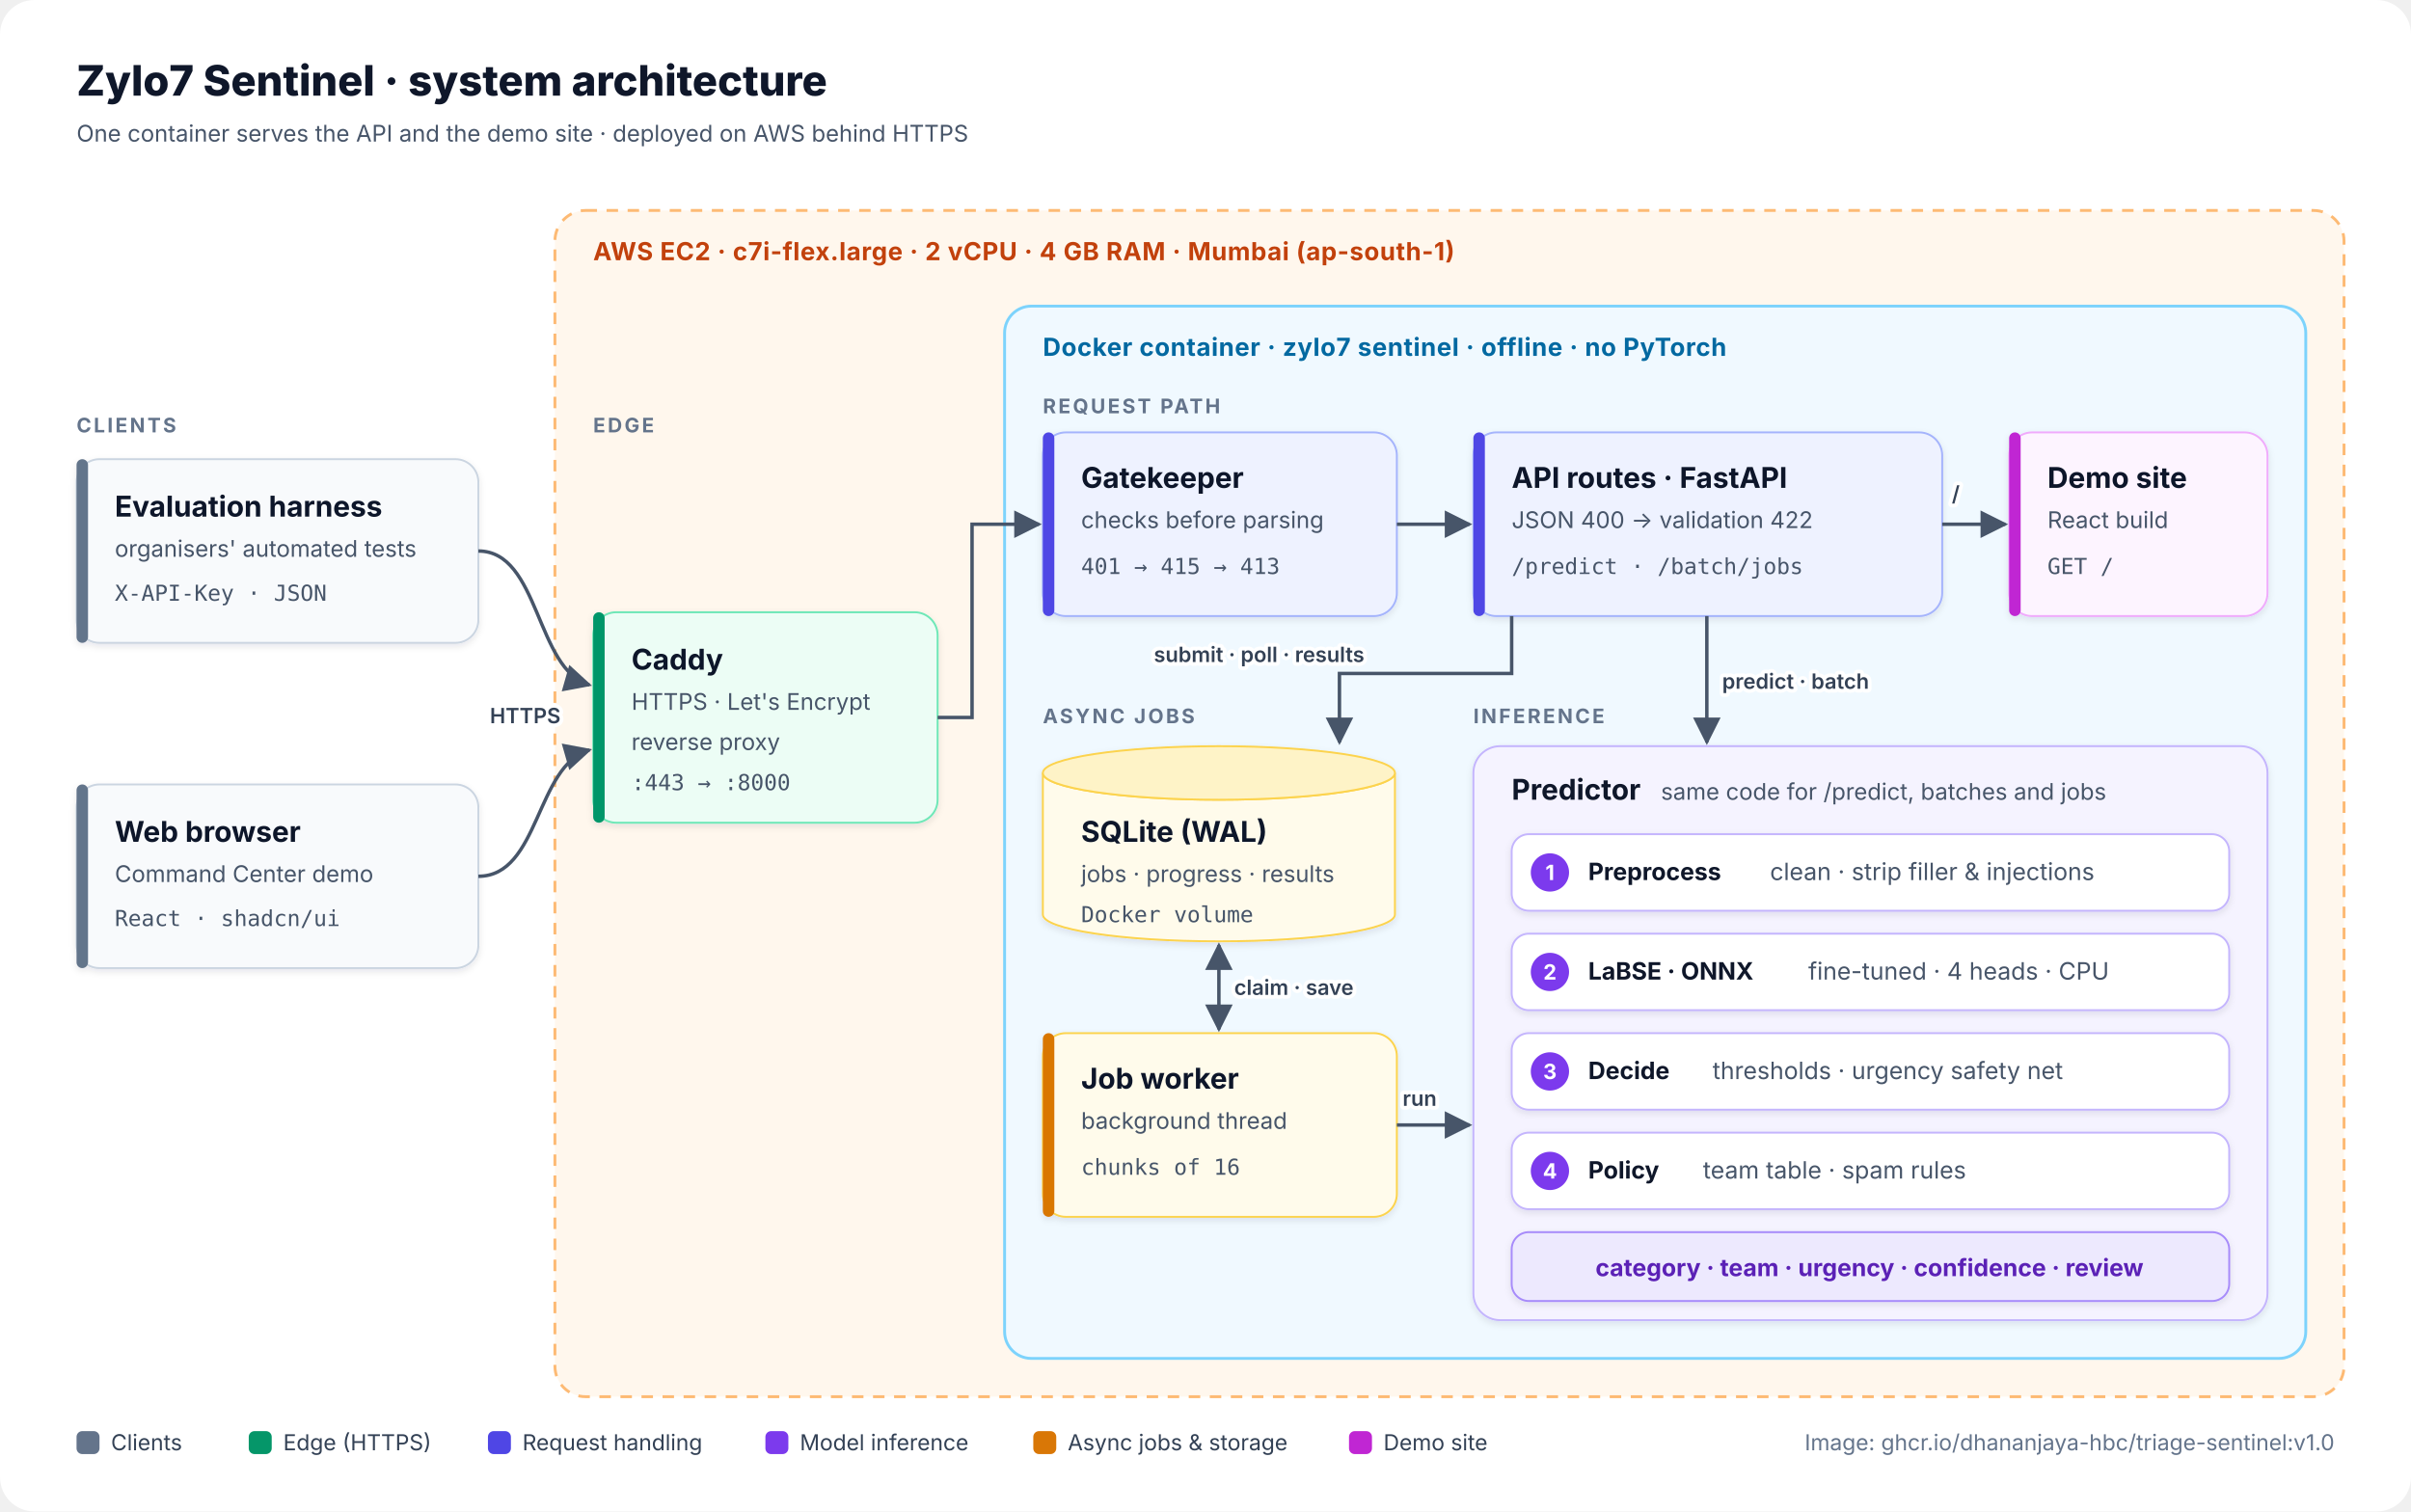
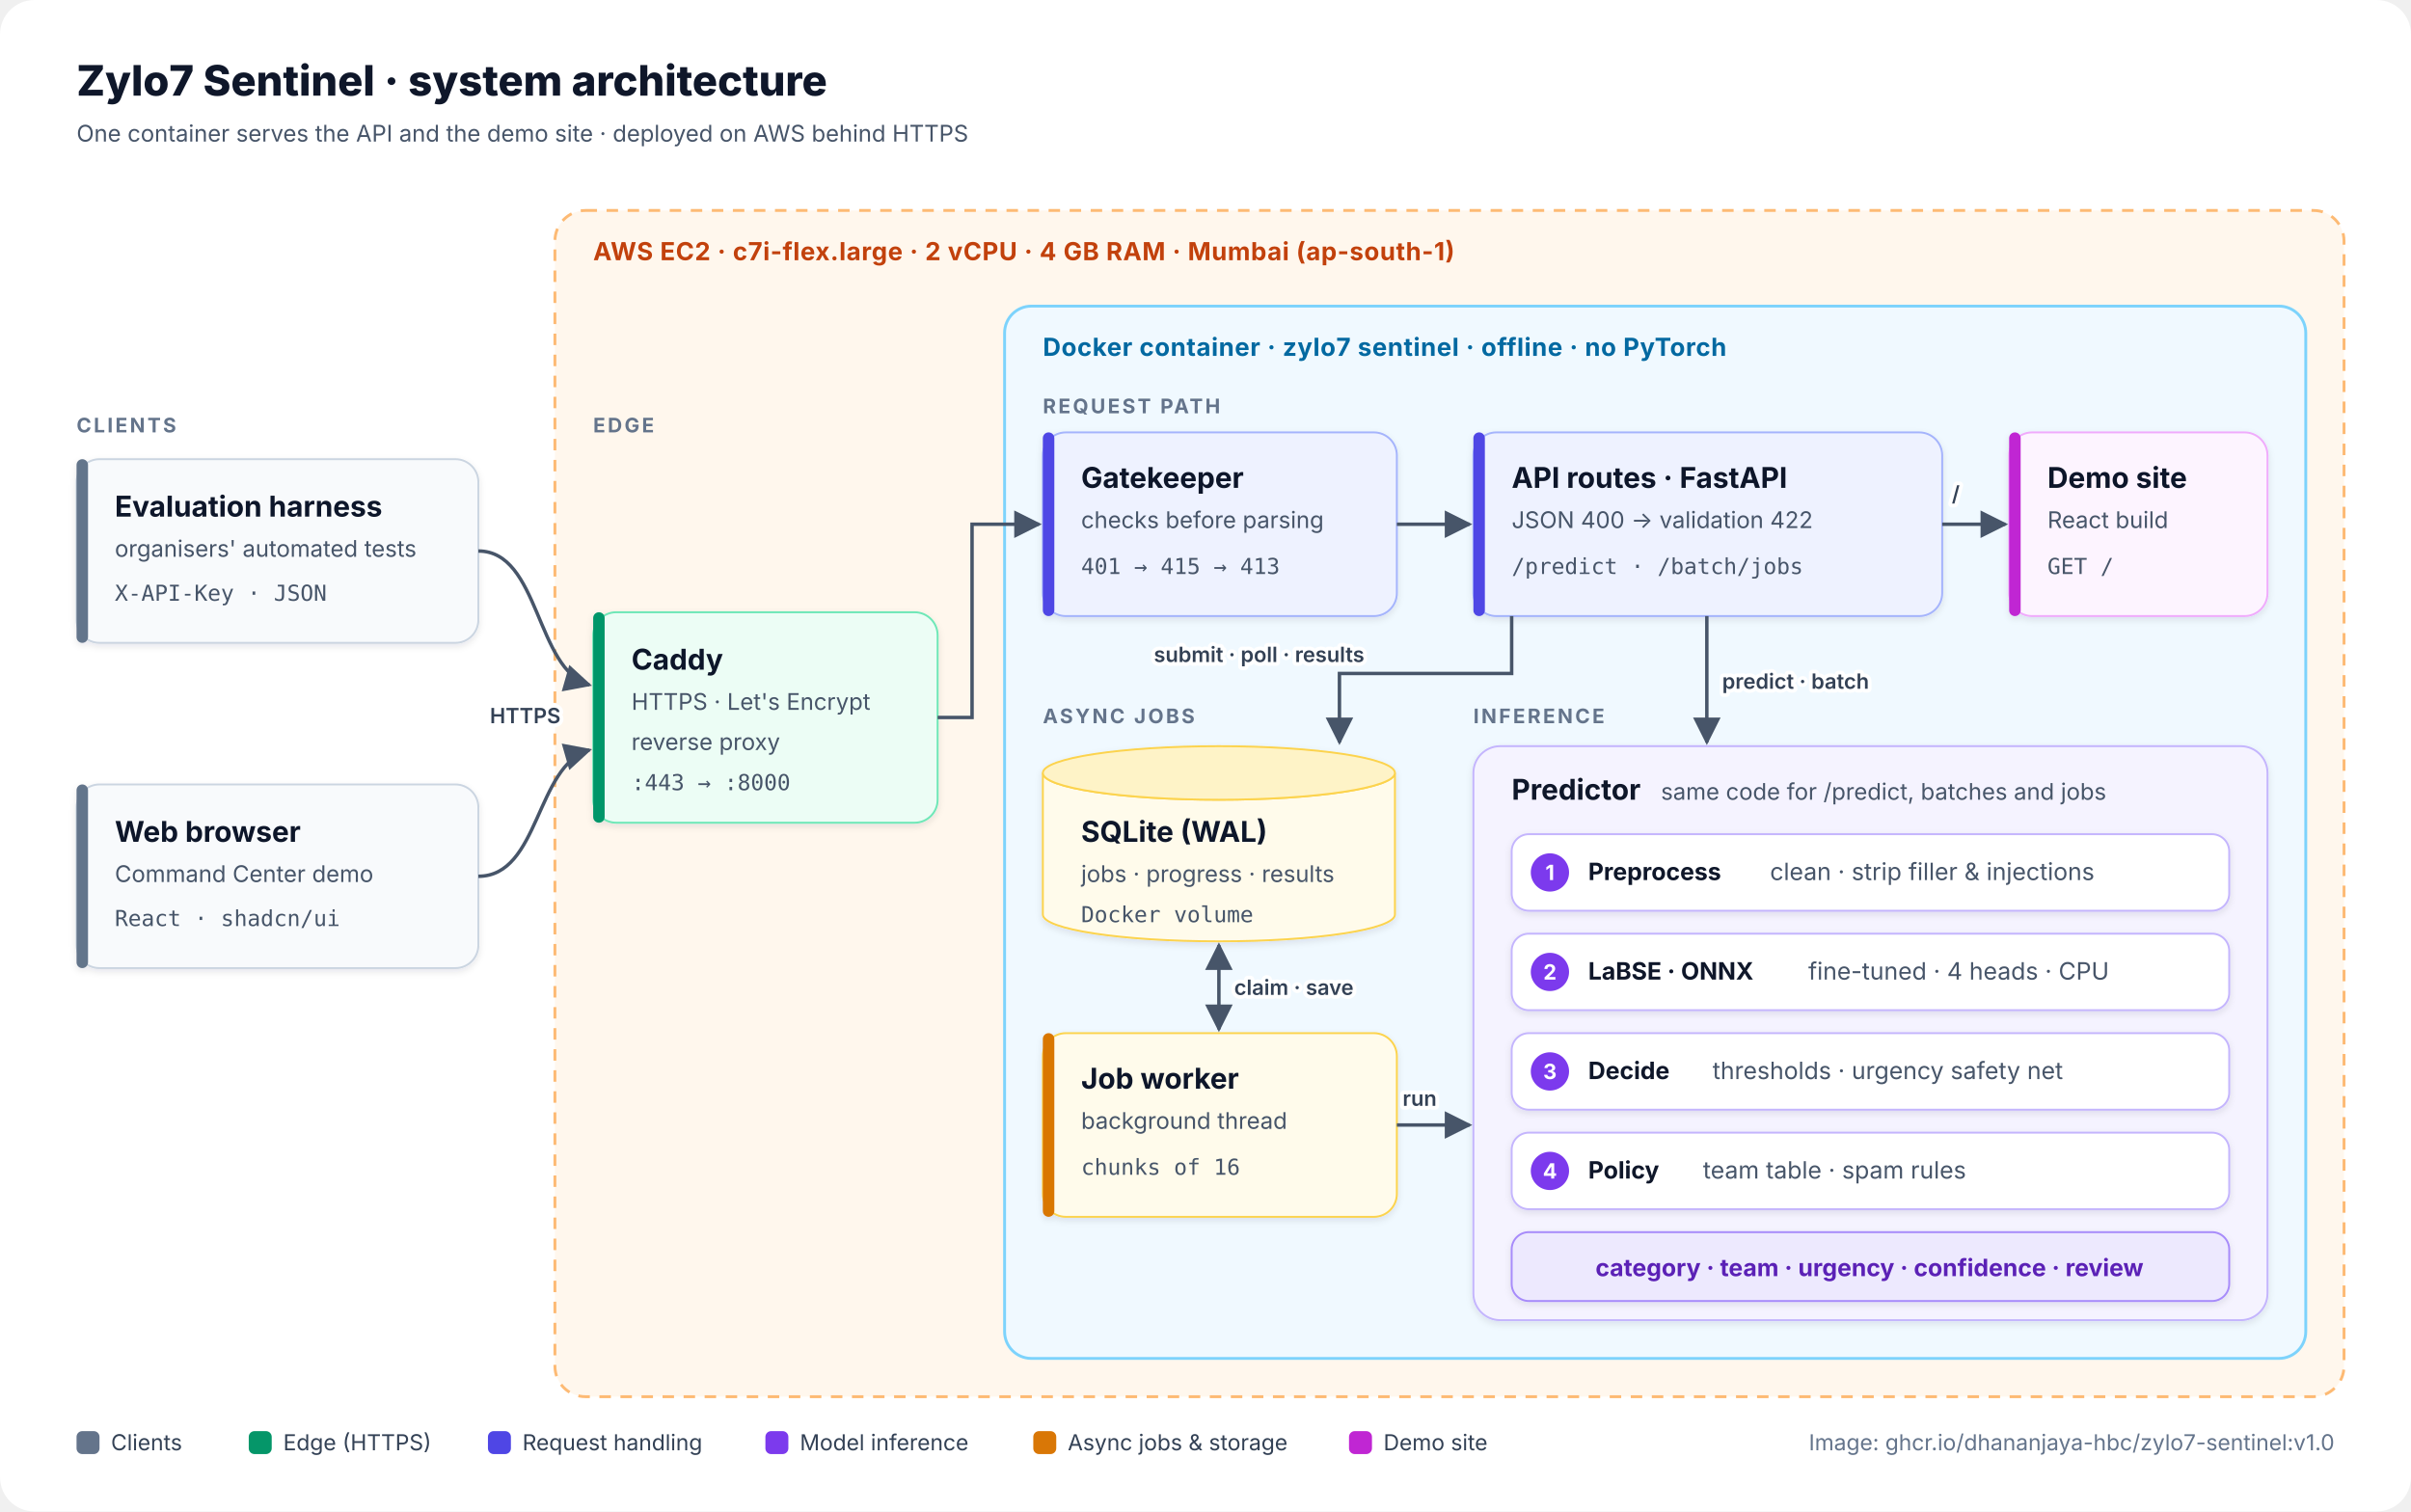
<svg xmlns="http://www.w3.org/2000/svg" viewBox="0 0 1260 790" width="1260" height="790" font-family="Inter, 'Segoe UI', 'Helvetica Neue', Helvetica, Arial, sans-serif">
  <defs>
    <marker id="arrow" viewBox="0 0 10 10" refX="9" refY="5" markerWidth="8" markerHeight="8" orient="auto-start-reverse">
      <path d="M0,0 L10,5 L0,10 z" fill="#475569" />
    </marker>
    <filter id="shadow" x="-10%" y="-10%" width="120%" height="130%">
      <feDropShadow dx="0" dy="1.5" stdDeviation="2" flood-color="#0f172a" flood-opacity="0.10" />
    </filter>
    <style>
      .title { font-size: 15px; font-weight: 700; fill: #0f172a; }
      .sub { font-size: 12px; fill: #475569; }
      .mono { font-size: 11.5px; fill: #475569; font-family: 'JetBrains Mono', Menlo, Consolas, monospace; }
      .frame { font-size: 13px; font-weight: 700; letter-spacing: 0.3px; }
      .lane { font-size: 10.5px; font-weight: 700; letter-spacing: 1.2px; fill: #64748b; }
      .edge { stroke: #475569; stroke-width: 1.8; fill: none; marker-end: url(#arrow); }
      .label { font-size: 11px; fill: #334155; font-weight: 600; paint-order: stroke; stroke: #ffffff; stroke-width: 4px; stroke-linejoin: round; }
    </style>
  </defs>
  <rect x="0" y="0" width="1260" height="790" rx="18" fill="#ffffff" />
  <text x="40" y="50" font-size="22" font-weight="800" fill="#0f172a">Zylo7 Sentinel · system architecture</text>
  <text x="40" y="74" class="sub">One container serves the API and the demo site · deployed on AWS behind HTTPS</text>
  <text x="40" y="226" class="lane">CLIENTS</text>
  <g filter="url(#shadow)">
    <rect x="40" y="240" width="210" height="96" rx="12" fill="#f8fafc" stroke="#cbd5e1" />
    <rect x="40" y="240" width="6" height="96" rx="3" fill="#64748b" />
    <text x="60" y="270" class="title">Evaluation harness</text>
    <text x="60" y="291" class="sub">organisers' automated tests</text>
    <text x="60" y="314" class="mono">X-API-Key · JSON</text>
    <rect x="40" y="410" width="210" height="96" rx="12" fill="#f8fafc" stroke="#cbd5e1" />
    <rect x="40" y="410" width="6" height="96" rx="3" fill="#64748b" />
    <text x="60" y="440" class="title">Web browser</text>
    <text x="60" y="461" class="sub">Command Center demo</text>
    <text x="60" y="484" class="mono">React · shadcn/ui</text>
  </g>
  <rect x="290" y="110" width="935" height="620" rx="16" fill="#fff7ed" stroke="#fdba74" stroke-width="1.5" stroke-dasharray="6 5" />
  <text x="310" y="136" class="frame" fill="#c2410c">AWS EC2 · c7i-flex.large · 2 vCPU · 4 GB RAM · Mumbai (ap-south-1)</text>
  <text x="310" y="226" class="lane">EDGE</text>
  <g filter="url(#shadow)">
    <rect x="310" y="320" width="180" height="110" rx="12" fill="#ecfdf5" stroke="#6ee7b7" />
    <rect x="310" y="320" width="6" height="110" rx="3" fill="#059669" />
    <text x="330" y="350" class="title">Caddy</text>
    <text x="330" y="371" class="sub">HTTPS · Let's Encrypt</text>
    <text x="330" y="392" class="sub">reverse proxy</text>
    <text x="330" y="413" class="mono">:443 → :8000</text>
  </g>
  <rect x="525" y="160" width="680" height="550" rx="14" fill="#f0f9ff" stroke="#7dd3fc" stroke-width="1.5" />
  <text x="545" y="186" class="frame" fill="#0369a1">Docker container · zylo7 sentinel · offline · no PyTorch</text>
  <text x="545" y="216" class="lane">REQUEST PATH</text>
  <g filter="url(#shadow)">
    <rect x="545" y="226" width="185" height="96" rx="12" fill="#eef2ff" stroke="#a5b4fc" />
    <rect x="545" y="226" width="6" height="96" rx="3" fill="#4f46e5" />
    <text x="565" y="255" class="title">Gatekeeper</text>
    <text x="565" y="276" class="sub">checks before parsing</text>
    <text x="565" y="300" class="mono">401 → 415 → 413</text>
    <rect x="770" y="226" width="245" height="96" rx="12" fill="#eef2ff" stroke="#a5b4fc" />
    <rect x="770" y="226" width="6" height="96" rx="3" fill="#4f46e5" />
    <text x="790" y="255" class="title">API routes · FastAPI</text>
    <text x="790" y="276" class="sub">JSON 400 → validation 422</text>
    <text x="790" y="300" class="mono">/predict · /batch/jobs</text>
    <rect x="1050" y="226" width="135" height="96" rx="12" fill="#fdf4ff" stroke="#f0abfc" />
    <rect x="1050" y="226" width="6" height="96" rx="3" fill="#c026d3" />
    <text x="1070" y="255" class="title">Demo site</text>
    <text x="1070" y="276" class="sub">React build</text>
    <text x="1070" y="300" class="mono">GET /</text>
  </g>
  <text x="545" y="378" class="lane">ASYNC JOBS</text>
  <g filter="url(#shadow)">
    <path d="M545,404 a92,14 0 0,0 184,0 v74 a92,14 0 0,1 -184,0 z" fill="#fffbeb" stroke="#fcd34d" />
    <ellipse cx="637" cy="404" rx="92" ry="14" fill="#fef3c7" stroke="#fcd34d" />
    <text x="565" y="440" class="title">SQLite (WAL)</text>
    <text x="565" y="461" class="sub">jobs · progress · results</text>
    <text x="565" y="482" class="mono">Docker volume</text>
    <rect x="545" y="540" width="185" height="96" rx="12" fill="#fffbeb" stroke="#fcd34d" />
    <rect x="545" y="540" width="6" height="96" rx="3" fill="#d97706" />
    <text x="565" y="569" class="title">Job worker</text>
    <text x="565" y="590" class="sub">background thread</text>
    <text x="565" y="614" class="mono">chunks of 16</text>
  </g>
  <text x="770" y="378" class="lane">INFERENCE</text>
  <g filter="url(#shadow)">
    <rect x="770" y="390" width="415" height="300" rx="14" fill="#f5f3ff" stroke="#c4b5fd" />
  </g>
  <text x="790" y="418" class="title">Predictor</text>
  <text x="868" y="418" class="sub">same code for /predict, batches and jobs</text>
  <g font-size="12.5">
    <g filter="url(#shadow)">
      <rect x="790" y="436" width="375" height="40" rx="9" fill="#ffffff" stroke="#c4b5fd" />
      <rect x="790" y="488" width="375" height="40" rx="9" fill="#ffffff" stroke="#c4b5fd" />
      <rect x="790" y="540" width="375" height="40" rx="9" fill="#ffffff" stroke="#c4b5fd" />
      <rect x="790" y="592" width="375" height="40" rx="9" fill="#ffffff" stroke="#c4b5fd" />
      <rect x="790" y="644" width="375" height="36" rx="9" fill="#ede9fe" stroke="#a78bfa" />
    </g>
    <circle cx="810" cy="456" r="10" fill="#7c3aed" />
    <text x="810" y="460" text-anchor="middle" fill="#fff" font-size="11" font-weight="700">1</text>
    <text x="830" y="460" font-weight="700" fill="#0f172a">Preprocess</text>
    <text x="925" y="460" fill="#475569">clean · strip filler &amp; injections</text>
    <circle cx="810" cy="508" r="10" fill="#7c3aed" />
    <text x="810" y="512" text-anchor="middle" fill="#fff" font-size="11" font-weight="700">2</text>
    <text x="830" y="512" font-weight="700" fill="#0f172a">LaBSE · ONNX</text>
    <text x="945" y="512" fill="#475569">fine-tuned · 4 heads · CPU</text>
    <circle cx="810" cy="560" r="10" fill="#7c3aed" />
    <text x="810" y="564" text-anchor="middle" fill="#fff" font-size="11" font-weight="700">3</text>
    <text x="830" y="564" font-weight="700" fill="#0f172a">Decide</text>
    <text x="895" y="564" fill="#475569">thresholds · urgency safety net</text>
    <circle cx="810" cy="612" r="10" fill="#7c3aed" />
    <text x="810" y="616" text-anchor="middle" fill="#fff" font-size="11" font-weight="700">4</text>
    <text x="830" y="616" font-weight="700" fill="#0f172a">Policy</text>
    <text x="890" y="616" fill="#475569">team table · spam rules</text>
    <text x="977" y="667" text-anchor="middle" fill="#5b21b6" font-weight="700">category · team · urgency · confidence · review</text>
  </g>
  <path class="edge" d="M250,288 C282,288 280,350 308,358" />
  <path class="edge" d="M250,458 C282,458 280,400 308,392" />
  <text x="256" y="378" class="label">HTTPS</text>
  <path class="edge" d="M490,375 H508 V274 H543" />
  <path class="edge" d="M730,274 H768" />
  <path class="edge" d="M1015,274 H1048" />
  <text x="1020" y="262" class="label">/</text>
  <path class="edge" d="M892,322 V388" />
  <text x="900" y="360" class="label">predict · batch</text>
  <path class="edge" d="M790,322 V352 H700 V388" />
  <text x="603" y="346" class="label">submit · poll · results</text>
  <path class="edge" d="M637,538 V494" marker-start="url(#arrow)" />
  <text x="645" y="520" class="label">claim · save</text>
  <path class="edge" d="M730,588 H768" />
  <text x="733" y="578" class="label">run</text>
  <g font-size="11.5" fill="#334155">
    <rect x="40" y="748" width="12" height="12" rx="3" fill="#64748b" />
    <text x="58" y="758">Clients</text>
    <rect x="130" y="748" width="12" height="12" rx="3" fill="#059669" />
    <text x="148" y="758">Edge (HTTPS)</text>
    <rect x="255" y="748" width="12" height="12" rx="3" fill="#4f46e5" />
    <text x="273" y="758">Request handling</text>
    <rect x="400" y="748" width="12" height="12" rx="3" fill="#7c3aed" />
    <text x="418" y="758">Model inference</text>
    <rect x="540" y="748" width="12" height="12" rx="3" fill="#d97706" />
    <text x="558" y="758">Async jobs &amp; storage</text>
    <rect x="705" y="748" width="12" height="12" rx="3" fill="#c026d3" />
    <text x="723" y="758">Demo site</text>
-     <text x="1220" y="758" text-anchor="end" fill="#64748b">Image: ghcr.io/dhananjaya-hbc/triage-sentinel:v1.0</text>
+     <text x="1220" y="758" text-anchor="end" fill="#64748b">Image: ghcr.io/dhananjaya-hbc/zylo7-sentinel:v1.0</text>
  </g>
</svg>
